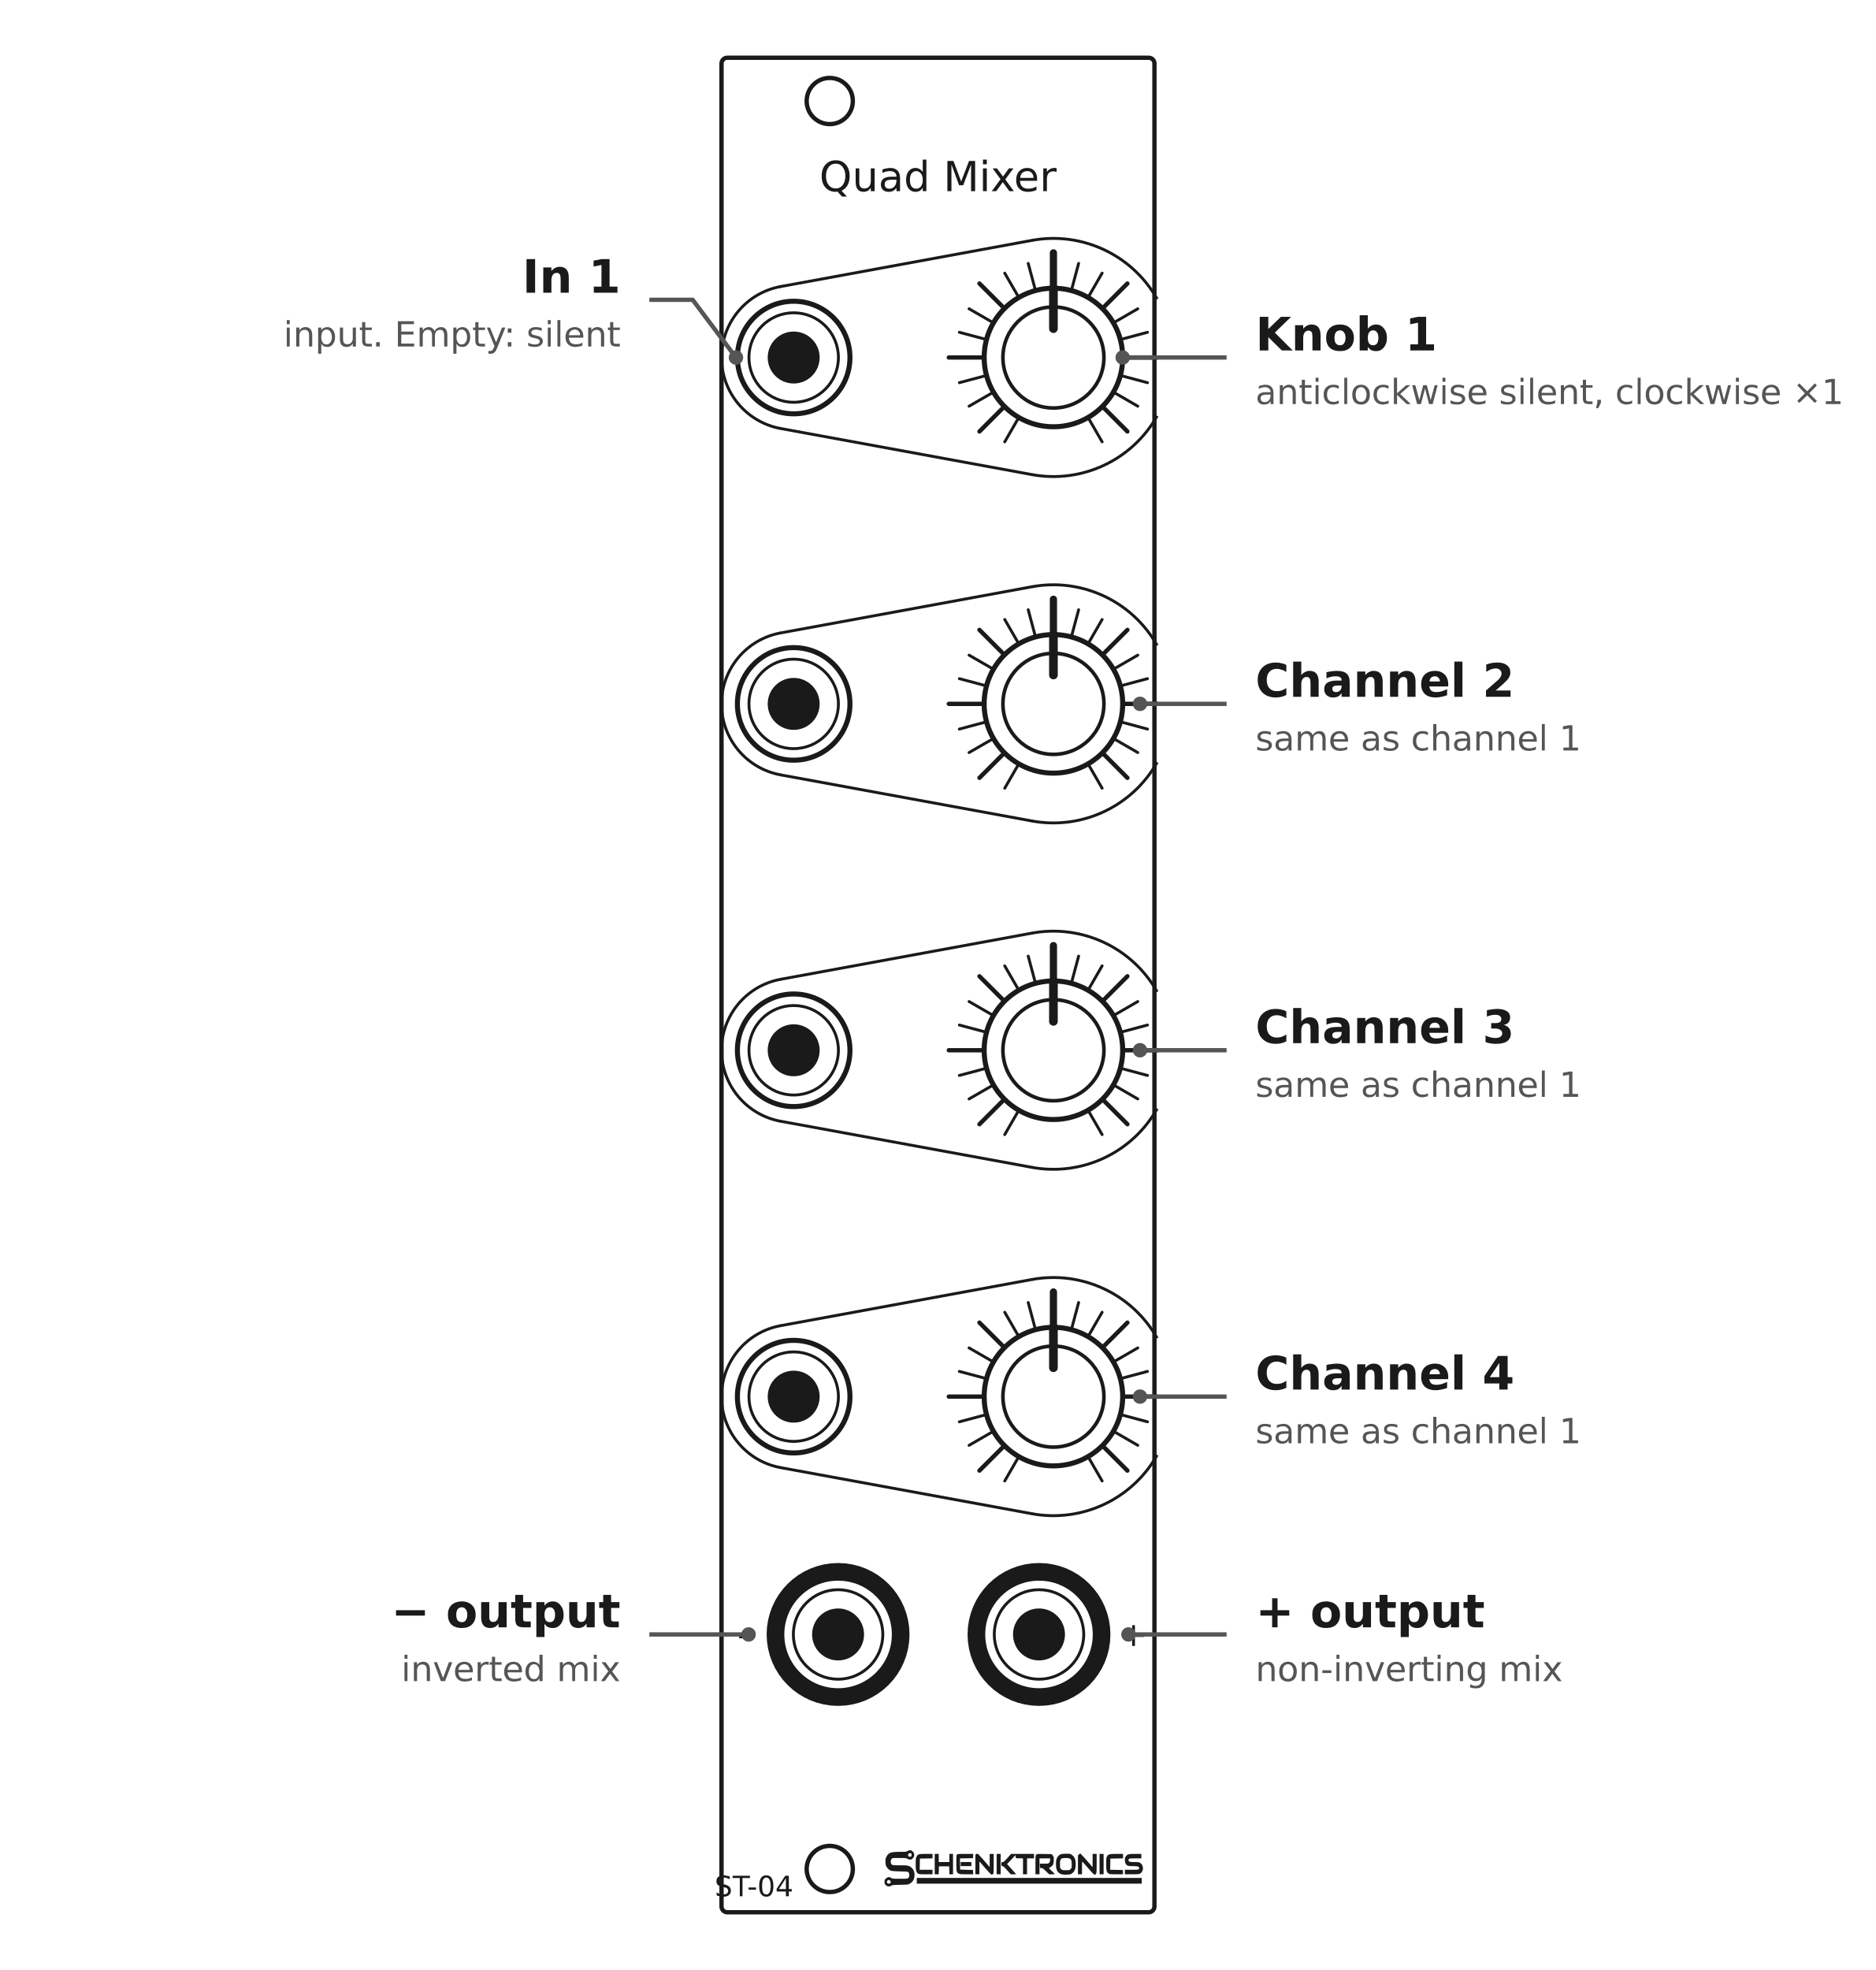
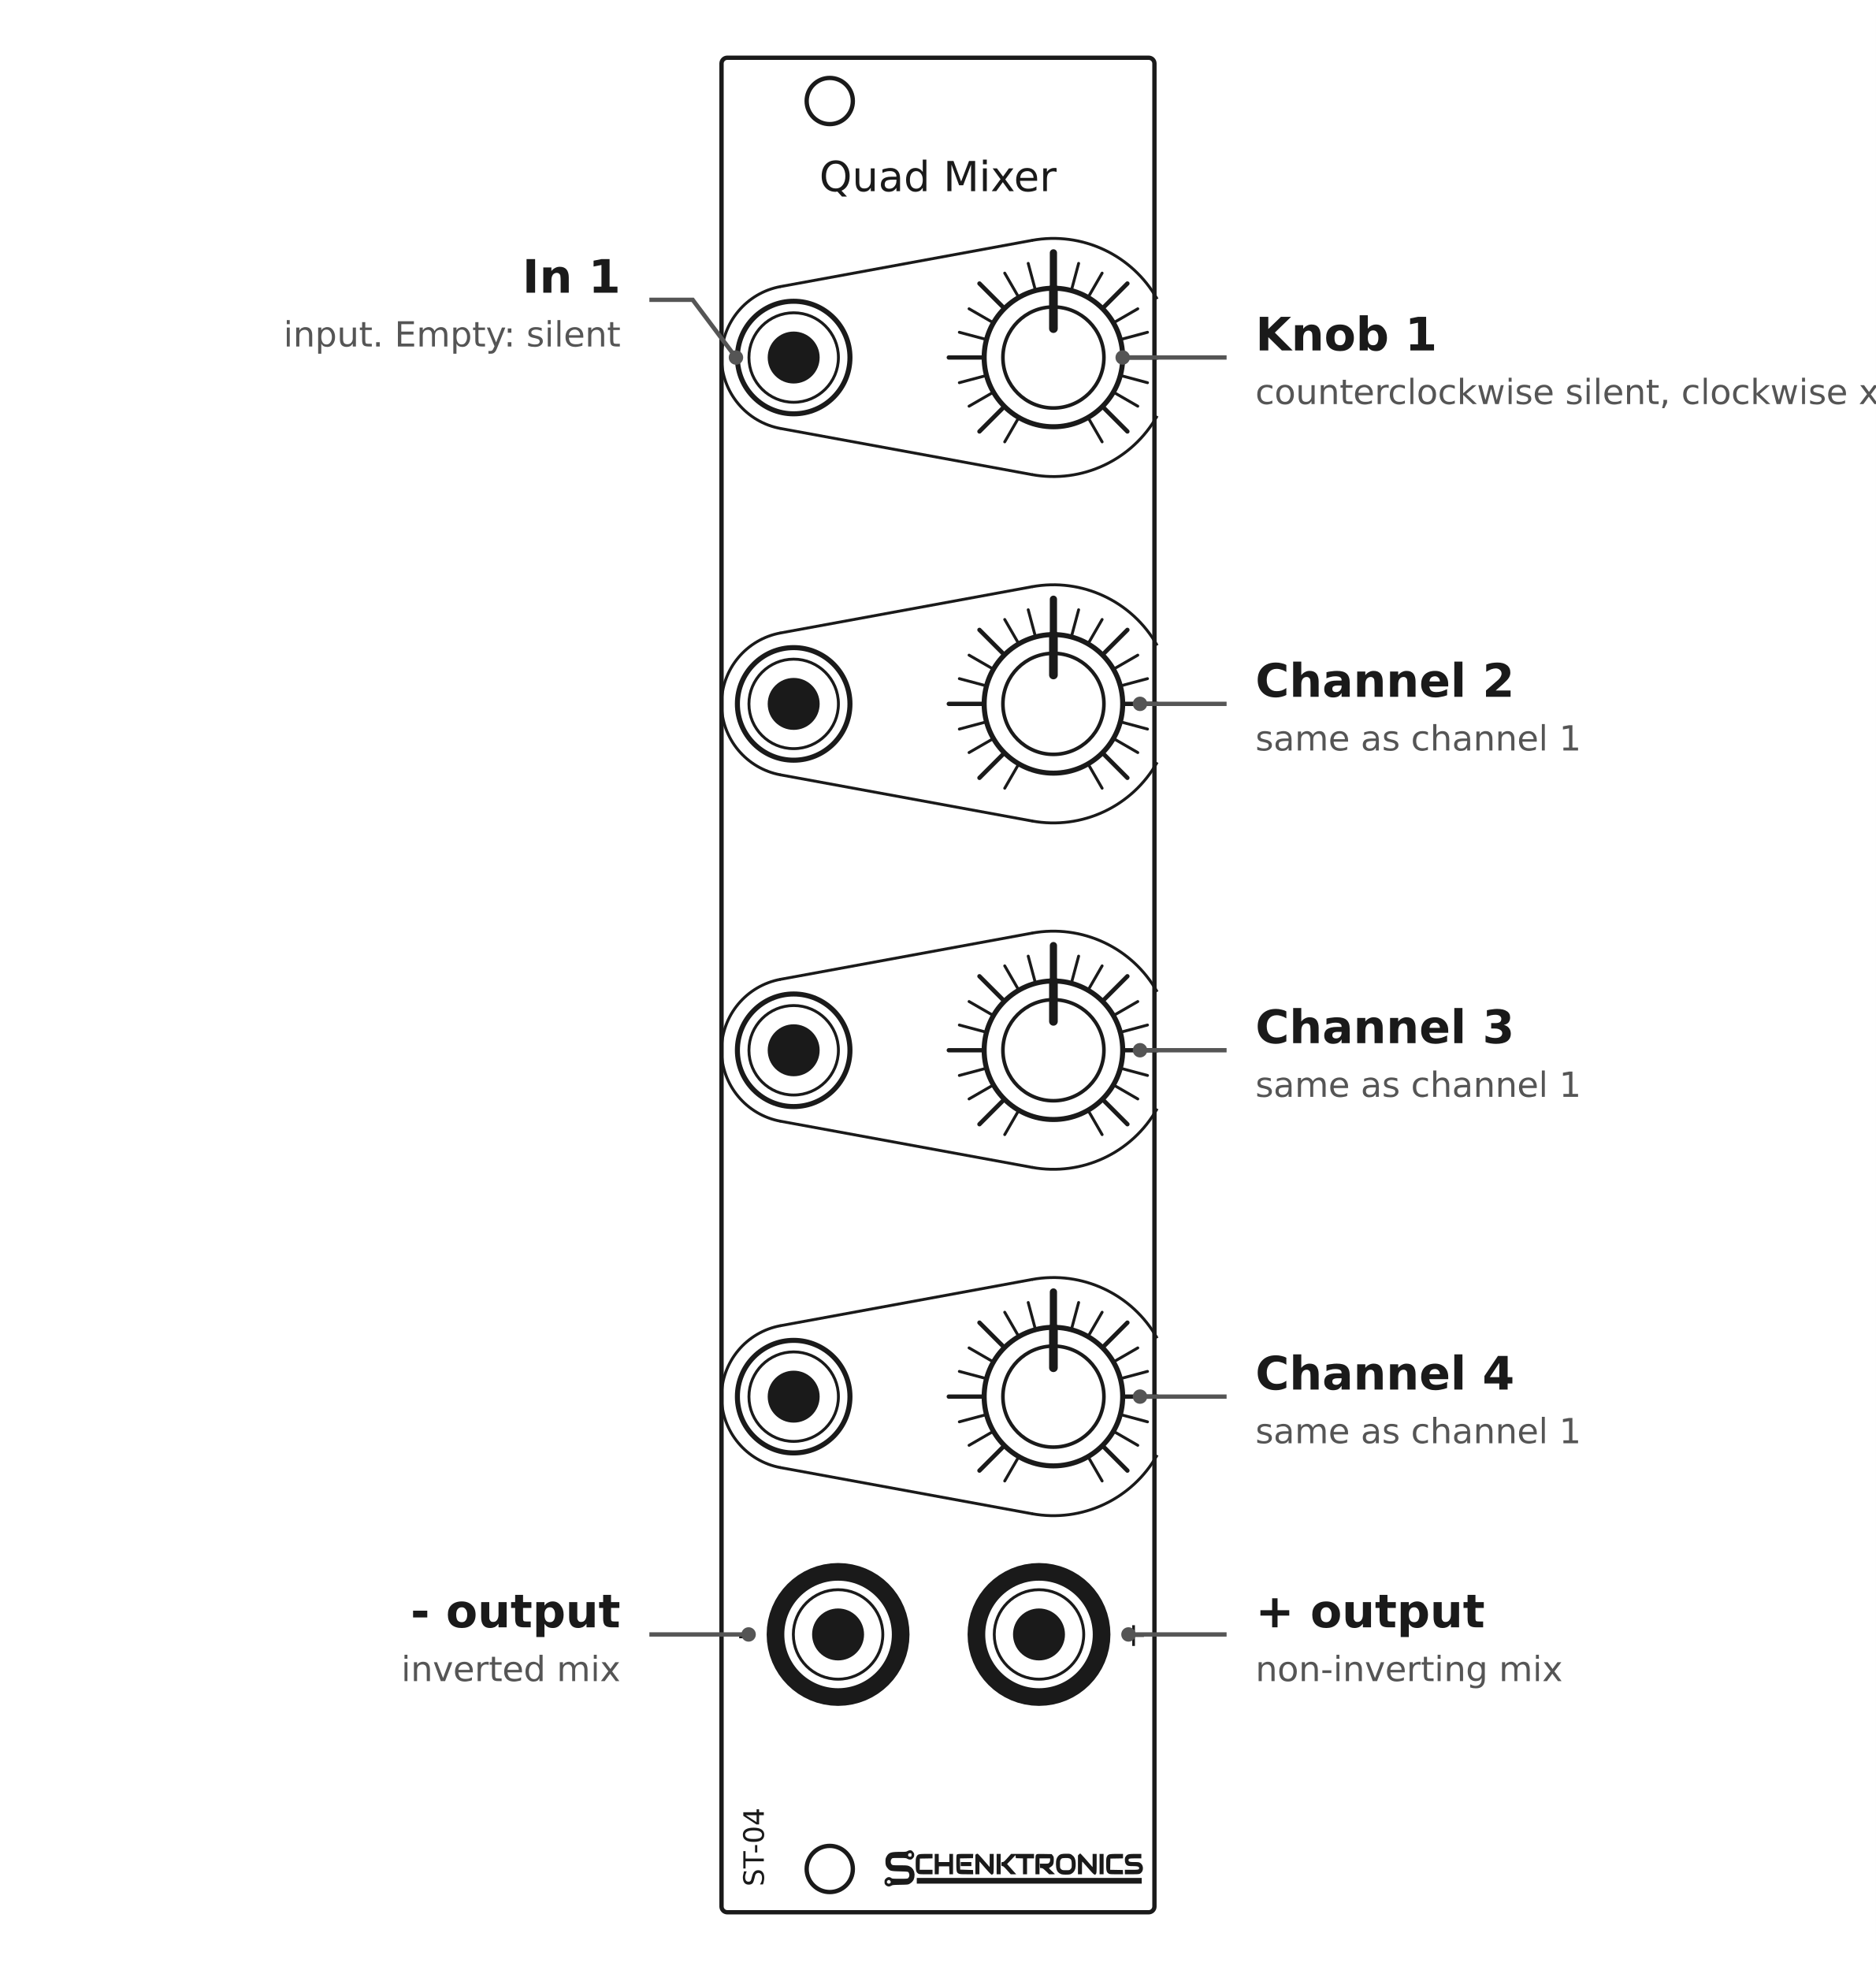
<svg xmlns="http://www.w3.org/2000/svg" viewBox="50.000 31.750 130.000 136.500" width="520" height="546">
  <rect x="50.000" y="31.750" width="130.000" height="136.500" fill="#fff" />
  <rect x="100.0" y="35.75" width="30.0" height="128.5" rx="0.4" fill="#fff" stroke="#1a1a1a" stroke-width="0.3" />
  <polygon points="117.313,161.052 116.576,161.052 116.576,160.770 117.313,160.770 117.313,161.052" fill="#1a1a1a" />
  <polygon points="119.344,161.617 119.064,161.617 119.064,160.206 119.344,160.206 119.344,161.617" fill="#1a1a1a" />
  <polygon points="126.477,161.617 126.198,161.617 126.198,160.206 126.477,160.206 126.477,161.617" fill="#1a1a1a" />
  <polygon points="129.118,162.266 113.530,162.266 113.530,161.871 129.118,161.871 129.118,162.266" fill="#1a1a1a" />
  <polygon points="115.053,160.770 115.789,160.770 115.789,160.206 116.043,160.206 116.043,161.617 115.791,161.617 115.784,161.342 115.777,161.067 115.066,161.067 115.059,161.342 115.051,161.617 114.774,161.617 114.774,160.206 115.053,160.206 115.053,160.770" fill="#1a1a1a" />
  <polygon points="117.765,160.203 117.796,160.231 117.857,160.294 117.941,160.385 118.042,160.497 118.155,160.625 118.198,160.674 118.582,161.116 118.582,160.206 118.861,160.206 118.861,160.879 118.861,161.092 118.860,161.256 118.857,161.378 118.853,161.465 118.847,161.524 118.838,161.562 118.825,161.586 118.815,161.598 118.758,161.635 118.719,161.645 118.684,161.624 118.618,161.564 118.524,161.468 118.405,161.338 118.271,161.186 117.874,160.728 117.872,161.172 117.871,161.617 117.592,161.617 117.592,160.264 117.654,160.219 117.714,160.190 117.765,160.203" fill="#1a1a1a" />
  <polygon points="117.435,160.354 117.427,160.502 116.524,160.518 116.538,161.292 117.427,161.321 117.442,161.617 116.978,161.616 116.803,161.615 116.671,161.612 116.574,161.606 116.505,161.596 116.456,161.582 116.429,161.570 116.378,161.538 116.340,161.500 116.312,161.448 116.293,161.375 116.281,161.273 116.274,161.134 116.272,160.950 116.272,160.830 116.272,160.638 116.274,160.494 116.279,160.392 116.286,160.323 116.296,160.279 116.309,160.253 116.312,160.250 116.332,160.235 116.366,160.224 116.421,160.216 116.503,160.210 116.619,160.207 116.774,160.206 116.897,160.206 117.442,160.206 117.435,160.354" fill="#1a1a1a" />
  <polygon points="121.654,160.516 121.171,160.516 121.171,161.617 120.892,161.617 120.892,160.518 120.645,160.510 120.397,160.502 120.384,160.397 120.372,160.293 120.080,160.600 119.788,160.907 120.105,161.262 120.422,161.617 120.041,161.617 119.788,161.335 119.679,161.216 119.598,161.134 119.539,161.083 119.494,161.058 119.465,161.052 119.423,161.049 119.402,161.028 119.395,160.976 119.394,160.911 119.396,160.828 119.406,160.786 119.433,160.772 119.477,160.770 119.515,160.765 119.556,160.746 119.606,160.706 119.673,160.640 119.765,160.542 119.813,160.488 120.066,160.206 121.654,160.206 121.654,160.516" fill="#1a1a1a" />
  <polygon points="114.622,160.515 114.184,160.523 113.746,160.530 113.739,160.918 113.732,161.306 114.622,161.306 114.622,161.617 114.156,161.617 113.990,161.617 113.867,161.615 113.779,161.611 113.716,161.604 113.672,161.592 113.637,161.576 113.604,161.553 113.603,161.552 113.550,161.503 113.511,161.442 113.484,161.360 113.467,161.247 113.458,161.095 113.455,160.913 113.456,160.752 113.459,160.635 113.467,160.550 113.480,160.485 113.500,160.428 113.506,160.415 113.539,160.347 113.578,160.295 113.629,160.258 113.699,160.233 113.796,160.217 113.926,160.209 114.097,160.206 114.175,160.206 114.622,160.206 114.622,160.515" fill="#1a1a1a" />
  <polygon points="127.823,160.515 127.385,160.523 126.947,160.530 126.940,160.918 126.933,161.305 127.371,161.313 127.810,161.321 127.825,161.617 127.361,161.617 127.194,161.616 127.069,161.614 126.979,161.610 126.915,161.602 126.869,161.590 126.833,161.573 126.812,161.560 126.756,161.513 126.715,161.456 126.686,161.378 126.668,161.272 126.658,161.128 126.655,160.938 126.655,160.905 126.656,160.737 126.660,160.614 126.667,160.527 126.679,160.463 126.697,160.412 126.702,160.403 126.737,160.338 126.779,160.290 126.835,160.254 126.911,160.230 127.016,160.216 127.156,160.208 127.338,160.206 127.372,160.206 127.823,160.206 127.823,160.515" fill="#1a1a1a" />
  <polygon points="124.884,160.196 124.940,160.251 125.020,160.335 125.119,160.443 125.232,160.569 125.303,160.650 125.715,161.123 125.716,160.206 125.995,160.206 125.995,160.863 125.994,161.079 125.993,161.246 125.989,161.371 125.984,161.460 125.976,161.521 125.966,161.562 125.955,161.582 125.925,161.623 125.893,161.643 125.853,161.641 125.802,161.613 125.735,161.556 125.648,161.466 125.535,161.341 125.407,161.194 125.293,161.063 125.190,160.947 125.105,160.851 125.041,160.782 125.005,160.746 124.998,160.742 124.992,160.769 124.986,160.842 124.982,160.953 124.980,161.091 124.979,161.179 124.979,161.617 124.700,161.617 124.700,160.316 124.763,160.247 124.814,160.200 124.855,160.177 124.858,160.177 124.884,160.196" fill="#1a1a1a" />
  <polygon points="122.143,160.208 122.300,160.210 122.368,160.211 122.877,160.220 122.951,160.312 122.989,160.364 123.011,160.414 123.021,160.480 123.025,160.578 123.025,160.623 123.016,160.791 122.987,160.917 122.932,161.012 122.847,161.087 122.813,161.109 122.747,161.151 122.704,161.184 122.695,161.196 122.713,161.220 122.762,161.272 122.834,161.343 122.898,161.403 122.981,161.483 123.048,161.549 123.090,161.592 123.101,161.605 123.077,161.611 123.015,161.615 122.927,161.617 122.901,161.617 122.702,161.617 122.487,161.407 122.385,161.311 122.310,161.247 122.251,161.210 122.199,161.192 122.172,161.188 122.073,161.179 122.065,161.031 122.057,160.883 122.352,160.883 122.479,160.882 122.566,160.879 122.624,160.871 122.662,160.855 122.692,160.831 122.708,160.814 122.756,160.736 122.771,160.635 122.771,160.630 122.771,160.516 122.035,160.516 122.035,161.617 121.755,161.617 121.755,160.968 121.756,160.759 121.757,160.600 121.759,160.482 121.763,160.399 121.770,160.342 121.779,160.305 121.793,160.279 121.808,160.261 121.828,160.241 121.853,160.226 121.889,160.216 121.945,160.211 122.027,160.208 122.143,160.208" fill="#1a1a1a" />
  <polygon points="129.092,160.516 128.678,160.516 128.511,160.517 128.388,160.522 128.303,160.531 128.248,160.546 128.218,160.570 128.205,160.604 128.204,160.633 128.211,160.686 128.237,160.723 128.288,160.748 128.372,160.763 128.495,160.769 128.602,160.770 128.740,160.771 128.839,160.776 128.909,160.785 128.962,160.802 129.009,160.826 129.015,160.829 129.114,160.920 129.177,161.037 129.204,161.168 129.195,161.301 129.150,161.425 129.068,161.527 129.016,161.564 128.980,161.583 128.936,161.597 128.877,161.606 128.795,161.612 128.683,161.615 128.531,161.617 128.439,161.617 127.950,161.617 127.950,161.306 128.414,161.306 128.591,161.306 128.723,161.302 128.817,161.295 128.880,161.282 128.917,161.262 128.935,161.234 128.940,161.196 128.940,161.190 128.929,161.137 128.891,161.099 128.822,161.073 128.716,161.059 128.566,161.053 128.514,161.052 128.352,161.049 128.231,161.038 128.143,161.015 128.079,160.978 128.030,160.924 127.999,160.875 127.961,160.761 127.950,160.624 127.954,160.520 127.973,160.447 128.012,160.382 128.018,160.373 128.067,160.316 128.118,160.273 128.182,160.243 128.264,160.223 128.375,160.212 128.521,160.207 128.672,160.206 129.092,160.206 129.092,160.516" fill="#1a1a1a" />
  <polygon points="124.081,160.197 124.145,160.207 124.197,160.225 124.248,160.253 124.274,160.270 124.391,160.369 124.472,160.493 124.522,160.652 124.543,160.841 124.541,161.061 124.511,161.240 124.450,161.384 124.372,161.485 124.294,161.550 124.209,161.601 124.175,161.615 124.087,161.632 123.968,161.641 123.836,161.642 123.707,161.637 123.597,161.624 123.530,161.607 123.398,161.537 123.300,161.445 123.233,161.322 123.193,161.163 123.178,160.959 123.177,160.925 123.456,160.925 123.457,161.048 123.461,161.130 123.472,161.182 123.492,161.218 123.525,161.253 123.534,161.262 123.574,161.295 123.614,161.317 123.668,161.328 123.747,161.334 123.864,161.335 123.866,161.335 123.983,161.334 124.060,161.330 124.112,161.319 124.148,161.298 124.183,161.265 124.194,161.252 124.231,161.207 124.254,161.163 124.265,161.104 124.268,161.014 124.269,160.940 124.262,160.773 124.238,160.651 124.190,160.568 124.113,160.518 124.000,160.494 123.844,160.491 123.811,160.492 123.700,160.498 123.627,160.507 123.579,160.522 123.545,160.548 123.517,160.581 123.488,160.624 123.470,160.671 123.460,160.736 123.457,160.834 123.456,160.925 123.177,160.925 123.177,160.906 123.184,160.722 123.209,160.580 123.255,160.465 123.324,160.366 123.393,160.297 123.467,160.249 123.559,160.218 123.677,160.201 123.834,160.194 123.862,160.194 123.991,160.194 124.081,160.197" fill="#1a1a1a" />
  <polygon points="113.139,159.959 113.197,159.989 113.261,160.054 113.262,160.055 113.319,160.130 113.346,160.198 113.352,160.280 113.345,160.365 113.318,160.432 113.263,160.501 113.196,160.565 113.136,160.594 113.066,160.601 112.963,160.584 112.876,160.544 112.842,160.524 112.803,160.510 112.752,160.500 112.679,160.493 112.577,160.490 112.438,160.488 112.315,160.488 112.148,160.488 112.025,160.490 111.937,160.493 111.877,160.499 111.837,160.509 111.811,160.525 111.790,160.545 111.783,160.553 111.737,160.642 111.723,160.748 111.740,160.851 111.788,160.931 111.794,160.938 111.820,160.958 111.851,160.972 111.893,160.983 111.955,160.990 112.044,160.994 112.168,160.996 112.334,160.996 112.365,160.996 112.542,160.997 112.678,160.999 112.780,161.004 112.858,161.012 112.919,161.024 112.973,161.041 113.007,161.054 113.157,161.144 113.271,161.272 113.346,161.431 113.377,161.618 113.378,161.654 113.358,161.855 113.299,162.022 113.198,162.158 113.065,162.259 113.020,162.284 112.978,162.304 112.933,162.318 112.874,162.328 112.796,162.334 112.689,162.339 112.547,162.343 112.391,162.346 112.208,162.350 112.068,162.354 111.964,162.360 111.890,162.367 111.837,162.378 111.798,162.392 111.769,162.409 111.651,162.460 111.530,162.457 111.418,162.404 111.386,162.376 111.331,162.315 111.304,162.259 111.296,162.180 111.296,162.151 111.456,162.151 111.459,162.175 111.501,162.241 111.568,162.271 111.646,162.260 111.696,162.230 111.726,162.175 111.719,162.111 111.682,162.053 111.623,162.017 111.590,162.012 111.525,162.033 111.476,162.086 111.456,162.151 111.296,162.151 111.296,162.147 111.300,162.056 111.321,161.993 111.368,161.933 111.390,161.910 111.492,161.836 111.601,161.811 111.707,161.835 111.760,161.871 111.785,161.890 111.815,161.904 111.857,161.914 111.920,161.921 112.009,161.925 112.132,161.927 112.296,161.927 112.360,161.927 112.539,161.927 112.674,161.926 112.772,161.922 112.841,161.917 112.887,161.908 112.917,161.896 112.938,161.879 112.945,161.872 113.004,161.770 113.018,161.653 112.987,161.535 112.962,161.490 112.947,161.471 112.925,161.457 112.888,161.446 112.832,161.438 112.748,161.431 112.631,161.426 112.473,161.421 112.358,161.417 112.153,161.411 111.992,161.403 111.867,161.391 111.771,161.375 111.697,161.353 111.638,161.322 111.586,161.281 111.534,161.228 111.526,161.220 111.443,161.113 111.392,161.007 111.366,160.884 111.360,160.742 111.363,160.621 111.374,160.534 111.400,160.459 111.429,160.398 111.475,160.322 112.929,160.322 112.965,160.378 113.041,160.402 113.063,160.403 113.125,160.395 113.156,160.362 113.164,160.335 113.169,160.256 113.162,160.206 113.140,160.166 113.097,160.153 113.052,160.155 112.984,160.170 112.948,160.209 112.936,160.239 112.929,160.322 111.475,160.322 111.489,160.298 111.556,160.220 111.636,160.160 111.735,160.118 111.862,160.089 112.022,160.073 112.222,160.065 112.347,160.064 112.513,160.064 112.636,160.062 112.725,160.057 112.787,160.049 112.831,160.037 112.865,160.020 112.883,160.008 112.974,159.966 113.065,159.952 113.139,159.959" fill="#1a1a1a" />
  <line x1="119.500" y1="56.520" x2="115.750" y2="56.520" stroke="#1a1a1a" stroke-width="0.3" stroke-linecap="round" />
  <line x1="119.500" y1="80.520" x2="115.750" y2="80.520" stroke="#1a1a1a" stroke-width="0.3" stroke-linecap="round" />
  <line x1="119.500" y1="104.520" x2="115.750" y2="104.520" stroke="#1a1a1a" stroke-width="0.3" stroke-linecap="round" />
  <line x1="119.500" y1="128.520" x2="115.750" y2="128.520" stroke="#1a1a1a" stroke-width="0.3" stroke-linecap="round" />
  <line x1="119.619" y1="55.614" x2="116.480" y2="54.773" stroke="#1a1a1a" stroke-width="0.2" stroke-linecap="round" />
  <line x1="119.619" y1="57.426" x2="116.480" y2="58.267" stroke="#1a1a1a" stroke-width="0.2" stroke-linecap="round" />
  <line x1="119.619" y1="79.614" x2="116.480" y2="78.773" stroke="#1a1a1a" stroke-width="0.2" stroke-linecap="round" />
  <line x1="119.619" y1="81.426" x2="116.480" y2="82.267" stroke="#1a1a1a" stroke-width="0.2" stroke-linecap="round" />
  <line x1="119.619" y1="103.614" x2="116.480" y2="102.773" stroke="#1a1a1a" stroke-width="0.2" stroke-linecap="round" />
  <line x1="119.619" y1="105.426" x2="116.480" y2="106.267" stroke="#1a1a1a" stroke-width="0.2" stroke-linecap="round" />
  <line x1="119.619" y1="127.614" x2="116.480" y2="126.773" stroke="#1a1a1a" stroke-width="0.2" stroke-linecap="round" />
  <line x1="119.619" y1="129.426" x2="116.480" y2="130.267" stroke="#1a1a1a" stroke-width="0.2" stroke-linecap="round" />
  <line x1="119.969" y1="54.770" x2="117.154" y2="53.145" stroke="#1a1a1a" stroke-width="0.2" stroke-linecap="round" />
  <line x1="119.969" y1="58.270" x2="117.154" y2="59.895" stroke="#1a1a1a" stroke-width="0.2" stroke-linecap="round" />
  <line x1="119.969" y1="78.770" x2="117.154" y2="77.145" stroke="#1a1a1a" stroke-width="0.2" stroke-linecap="round" />
  <line x1="119.969" y1="82.270" x2="117.154" y2="83.895" stroke="#1a1a1a" stroke-width="0.2" stroke-linecap="round" />
  <line x1="119.969" y1="102.770" x2="117.154" y2="101.145" stroke="#1a1a1a" stroke-width="0.2" stroke-linecap="round" />
  <line x1="119.969" y1="106.270" x2="117.154" y2="107.895" stroke="#1a1a1a" stroke-width="0.2" stroke-linecap="round" />
  <line x1="119.969" y1="126.770" x2="117.154" y2="125.145" stroke="#1a1a1a" stroke-width="0.2" stroke-linecap="round" />
  <line x1="119.969" y1="130.270" x2="117.154" y2="131.895" stroke="#1a1a1a" stroke-width="0.2" stroke-linecap="round" />
  <line x1="120.525" y1="54.045" x2="117.874" y2="51.394" stroke="#1a1a1a" stroke-width="0.3" stroke-linecap="round" />
  <line x1="120.525" y1="58.995" x2="117.874" y2="61.647" stroke="#1a1a1a" stroke-width="0.3" stroke-linecap="round" />
  <line x1="120.525" y1="78.045" x2="117.874" y2="75.394" stroke="#1a1a1a" stroke-width="0.3" stroke-linecap="round" />
  <line x1="120.525" y1="82.995" x2="117.874" y2="85.647" stroke="#1a1a1a" stroke-width="0.3" stroke-linecap="round" />
  <line x1="120.525" y1="102.045" x2="117.874" y2="99.394" stroke="#1a1a1a" stroke-width="0.3" stroke-linecap="round" />
  <line x1="120.525" y1="106.995" x2="117.874" y2="109.647" stroke="#1a1a1a" stroke-width="0.3" stroke-linecap="round" />
  <line x1="120.525" y1="126.045" x2="117.874" y2="123.394" stroke="#1a1a1a" stroke-width="0.3" stroke-linecap="round" />
  <line x1="120.525" y1="130.995" x2="117.874" y2="133.647" stroke="#1a1a1a" stroke-width="0.3" stroke-linecap="round" />
  <line x1="121.250" y1="53.489" x2="119.625" y2="50.674" stroke="#1a1a1a" stroke-width="0.2" stroke-linecap="round" />
  <line x1="121.250" y1="59.551" x2="119.625" y2="62.366" stroke="#1a1a1a" stroke-width="0.2" stroke-linecap="round" />
  <line x1="121.250" y1="77.489" x2="119.625" y2="74.674" stroke="#1a1a1a" stroke-width="0.2" stroke-linecap="round" />
  <line x1="121.250" y1="83.551" x2="119.625" y2="86.366" stroke="#1a1a1a" stroke-width="0.2" stroke-linecap="round" />
  <line x1="121.250" y1="101.489" x2="119.625" y2="98.674" stroke="#1a1a1a" stroke-width="0.2" stroke-linecap="round" />
  <line x1="121.250" y1="107.551" x2="119.625" y2="110.366" stroke="#1a1a1a" stroke-width="0.2" stroke-linecap="round" />
  <line x1="121.250" y1="125.489" x2="119.625" y2="122.674" stroke="#1a1a1a" stroke-width="0.2" stroke-linecap="round" />
  <line x1="121.250" y1="131.551" x2="119.625" y2="134.366" stroke="#1a1a1a" stroke-width="0.2" stroke-linecap="round" />
  <line x1="121.509" y1="48.406" x2="104.096" y2="51.605" stroke="#1a1a1a" stroke-width="0.2" stroke-linecap="round" />
  <line x1="121.509" y1="72.406" x2="104.096" y2="75.605" stroke="#1a1a1a" stroke-width="0.2" stroke-linecap="round" />
  <line x1="121.509" y1="96.406" x2="104.096" y2="99.605" stroke="#1a1a1a" stroke-width="0.2" stroke-linecap="round" />
  <line x1="121.509" y1="120.406" x2="104.096" y2="123.605" stroke="#1a1a1a" stroke-width="0.2" stroke-linecap="round" />
  <line x1="121.512" y1="64.635" x2="104.098" y2="61.441" stroke="#1a1a1a" stroke-width="0.2" stroke-linecap="round" />
  <line x1="121.512" y1="88.635" x2="104.098" y2="85.441" stroke="#1a1a1a" stroke-width="0.2" stroke-linecap="round" />
  <line x1="121.512" y1="112.635" x2="104.098" y2="109.441" stroke="#1a1a1a" stroke-width="0.2" stroke-linecap="round" />
  <line x1="121.512" y1="136.635" x2="104.098" y2="133.441" stroke="#1a1a1a" stroke-width="0.2" stroke-linecap="round" />
  <line x1="122.094" y1="53.139" x2="121.253" y2="50.000" stroke="#1a1a1a" stroke-width="0.2" stroke-linecap="round" />
  <line x1="122.094" y1="77.139" x2="121.253" y2="74.000" stroke="#1a1a1a" stroke-width="0.2" stroke-linecap="round" />
  <line x1="122.094" y1="101.139" x2="121.253" y2="98.000" stroke="#1a1a1a" stroke-width="0.2" stroke-linecap="round" />
  <line x1="122.094" y1="125.139" x2="121.253" y2="122.000" stroke="#1a1a1a" stroke-width="0.2" stroke-linecap="round" />
  <line x1="123.000" y1="53.020" x2="123.000" y2="49.270" stroke="#1a1a1a" stroke-width="0.5" stroke-linecap="round" />
  <line x1="123.000" y1="77.020" x2="123.000" y2="73.270" stroke="#1a1a1a" stroke-width="0.5" stroke-linecap="round" />
  <line x1="123.000" y1="101.020" x2="123.000" y2="97.270" stroke="#1a1a1a" stroke-width="0.5" stroke-linecap="round" />
  <line x1="123.000" y1="125.020" x2="123.000" y2="121.270" stroke="#1a1a1a" stroke-width="0.5" stroke-linecap="round" />
  <line x1="123.906" y1="53.139" x2="124.747" y2="50.000" stroke="#1a1a1a" stroke-width="0.2" stroke-linecap="round" />
  <line x1="123.906" y1="77.139" x2="124.747" y2="74.000" stroke="#1a1a1a" stroke-width="0.2" stroke-linecap="round" />
  <line x1="123.906" y1="101.139" x2="124.747" y2="98.000" stroke="#1a1a1a" stroke-width="0.2" stroke-linecap="round" />
  <line x1="123.906" y1="125.139" x2="124.747" y2="122.000" stroke="#1a1a1a" stroke-width="0.2" stroke-linecap="round" />
  <line x1="124.750" y1="53.489" x2="126.375" y2="50.674" stroke="#1a1a1a" stroke-width="0.2" stroke-linecap="round" />
  <line x1="124.750" y1="59.551" x2="126.375" y2="62.366" stroke="#1a1a1a" stroke-width="0.2" stroke-linecap="round" />
  <line x1="124.750" y1="77.489" x2="126.375" y2="74.674" stroke="#1a1a1a" stroke-width="0.2" stroke-linecap="round" />
  <line x1="124.750" y1="83.551" x2="126.375" y2="86.366" stroke="#1a1a1a" stroke-width="0.2" stroke-linecap="round" />
  <line x1="124.750" y1="101.489" x2="126.375" y2="98.674" stroke="#1a1a1a" stroke-width="0.2" stroke-linecap="round" />
  <line x1="124.750" y1="107.551" x2="126.375" y2="110.366" stroke="#1a1a1a" stroke-width="0.2" stroke-linecap="round" />
  <line x1="124.750" y1="125.489" x2="126.375" y2="122.674" stroke="#1a1a1a" stroke-width="0.2" stroke-linecap="round" />
  <line x1="124.750" y1="131.551" x2="126.375" y2="134.366" stroke="#1a1a1a" stroke-width="0.2" stroke-linecap="round" />
  <line x1="125.475" y1="54.045" x2="128.126" y2="51.394" stroke="#1a1a1a" stroke-width="0.3" stroke-linecap="round" />
  <line x1="125.475" y1="58.995" x2="128.126" y2="61.647" stroke="#1a1a1a" stroke-width="0.3" stroke-linecap="round" />
  <line x1="125.475" y1="78.045" x2="128.126" y2="75.394" stroke="#1a1a1a" stroke-width="0.3" stroke-linecap="round" />
  <line x1="125.475" y1="82.995" x2="128.126" y2="85.647" stroke="#1a1a1a" stroke-width="0.3" stroke-linecap="round" />
  <line x1="125.475" y1="102.045" x2="128.126" y2="99.394" stroke="#1a1a1a" stroke-width="0.3" stroke-linecap="round" />
  <line x1="125.475" y1="106.995" x2="128.126" y2="109.647" stroke="#1a1a1a" stroke-width="0.3" stroke-linecap="round" />
  <line x1="125.475" y1="126.045" x2="128.126" y2="123.394" stroke="#1a1a1a" stroke-width="0.3" stroke-linecap="round" />
  <line x1="125.475" y1="130.995" x2="128.126" y2="133.647" stroke="#1a1a1a" stroke-width="0.3" stroke-linecap="round" />
  <line x1="126.031" y1="54.770" x2="128.846" y2="53.145" stroke="#1a1a1a" stroke-width="0.2" stroke-linecap="round" />
  <line x1="126.031" y1="58.270" x2="128.846" y2="59.895" stroke="#1a1a1a" stroke-width="0.2" stroke-linecap="round" />
  <line x1="126.031" y1="78.770" x2="128.846" y2="77.145" stroke="#1a1a1a" stroke-width="0.2" stroke-linecap="round" />
  <line x1="126.031" y1="82.270" x2="128.846" y2="83.895" stroke="#1a1a1a" stroke-width="0.2" stroke-linecap="round" />
  <line x1="126.031" y1="102.770" x2="128.846" y2="101.145" stroke="#1a1a1a" stroke-width="0.2" stroke-linecap="round" />
  <line x1="126.031" y1="106.270" x2="128.846" y2="107.895" stroke="#1a1a1a" stroke-width="0.2" stroke-linecap="round" />
  <line x1="126.031" y1="126.770" x2="128.846" y2="125.145" stroke="#1a1a1a" stroke-width="0.2" stroke-linecap="round" />
  <line x1="126.031" y1="130.270" x2="128.846" y2="131.895" stroke="#1a1a1a" stroke-width="0.2" stroke-linecap="round" />
  <line x1="126.381" y1="55.614" x2="129.520" y2="54.773" stroke="#1a1a1a" stroke-width="0.2" stroke-linecap="round" />
  <line x1="126.381" y1="57.426" x2="129.520" y2="58.267" stroke="#1a1a1a" stroke-width="0.2" stroke-linecap="round" />
  <line x1="126.381" y1="79.614" x2="129.520" y2="78.773" stroke="#1a1a1a" stroke-width="0.2" stroke-linecap="round" />
  <line x1="126.381" y1="81.426" x2="129.520" y2="82.267" stroke="#1a1a1a" stroke-width="0.2" stroke-linecap="round" />
  <line x1="126.381" y1="103.614" x2="129.520" y2="102.773" stroke="#1a1a1a" stroke-width="0.2" stroke-linecap="round" />
  <line x1="126.381" y1="105.426" x2="129.520" y2="106.267" stroke="#1a1a1a" stroke-width="0.2" stroke-linecap="round" />
  <line x1="126.381" y1="127.614" x2="129.520" y2="126.773" stroke="#1a1a1a" stroke-width="0.2" stroke-linecap="round" />
  <line x1="126.381" y1="129.426" x2="129.520" y2="130.267" stroke="#1a1a1a" stroke-width="0.2" stroke-linecap="round" />
  <line x1="126.500" y1="56.520" x2="130.190" y2="56.520" stroke="#1a1a1a" stroke-width="0.3" stroke-linecap="round" />
  <line x1="126.500" y1="80.520" x2="130.190" y2="80.520" stroke="#1a1a1a" stroke-width="0.3" stroke-linecap="round" />
  <line x1="126.500" y1="104.520" x2="130.190" y2="104.520" stroke="#1a1a1a" stroke-width="0.3" stroke-linecap="round" />
  <line x1="126.500" y1="128.520" x2="130.190" y2="128.520" stroke="#1a1a1a" stroke-width="0.3" stroke-linecap="round" />
  <path d="M104.098 61.441 A5.000 5.000 0 0 1 104.096 51.605" fill="none" stroke="#1a1a1a" stroke-width="0.2" />
  <path d="M104.098 85.441 A5.000 5.000 0 0 1 104.096 75.605" fill="none" stroke="#1a1a1a" stroke-width="0.2" />
  <path d="M104.098 109.441 A5.000 5.000 0 0 1 104.096 99.605" fill="none" stroke="#1a1a1a" stroke-width="0.2" />
  <path d="M104.098 133.441 A5.000 5.000 0 0 1 104.096 123.605" fill="none" stroke="#1a1a1a" stroke-width="0.2" />
  <path d="M121.509 48.406 A8.250 8.250 0 0 1 130.190 52.474" fill="none" stroke="#1a1a1a" stroke-width="0.2" />
  <path d="M121.509 72.406 A8.250 8.250 0 0 1 130.190 76.475" fill="none" stroke="#1a1a1a" stroke-width="0.2" />
  <path d="M121.509 96.406 A8.250 8.250 0 0 1 130.190 100.475" fill="none" stroke="#1a1a1a" stroke-width="0.2" />
  <path d="M121.509 120.406 A8.250 8.250 0 0 1 130.190 124.475" fill="none" stroke="#1a1a1a" stroke-width="0.2" />
  <path d="M130.190 60.566 A8.250 8.250 0 0 1 121.512 64.635" fill="none" stroke="#1a1a1a" stroke-width="0.2" />
  <path d="M130.190 84.566 A8.250 8.250 0 0 1 121.512 88.635" fill="none" stroke="#1a1a1a" stroke-width="0.2" />
  <path d="M130.190 108.566 A8.250 8.250 0 0 1 121.512 112.635" fill="none" stroke="#1a1a1a" stroke-width="0.2" />
  <path d="M130.190 132.565 A8.250 8.250 0 0 1 121.512 136.635" fill="none" stroke="#1a1a1a" stroke-width="0.2" />
  <circle cx="108.077" cy="145.0" r="2.45" fill="none" stroke="#1a1a1a" stroke-width="5.0" />
  <circle cx="122.0" cy="145.0" r="2.45" fill="none" stroke="#1a1a1a" stroke-width="5.0" />
  <text x="101.527" y="145.000" font-family="DejaVu Sans, Helvetica, Arial, sans-serif" font-size="2.300" fill="#1a1a1a" text-anchor="middle" dominant-baseline="central">-</text>
  <text x="128.55" y="145.000" font-family="DejaVu Sans, Helvetica, Arial, sans-serif" font-size="2.300" fill="#1a1a1a" text-anchor="middle" dominant-baseline="central">+</text>
-   <text x="102.25" y="162.460" font-family="DejaVu Sans, Helvetica, Arial, sans-serif" font-size="1.955" fill="#1a1a1a" text-anchor="middle" dominant-baseline="central">ST-04</text>
+   <text x="102.25" y="162.460" font-family="DejaVu Sans, Helvetica, Arial, sans-serif" font-size="1.955" transform="rotate(-90.0 102.25 162.4597)" fill="#1a1a1a" text-anchor="start" dominant-baseline="central">ST-04</text>
  <text x="115.0" y="44.000" font-family="DejaVu Sans, Helvetica, Arial, sans-serif" font-size="2.875" fill="#1a1a1a" text-anchor="middle" dominant-baseline="central">Quad Mixer</text>
  <circle cx="105.0" cy="104.523" r="3.9" fill="#fff" stroke="#1a1a1a" stroke-width="0.35" />
  <circle cx="105.0" cy="104.523" r="3.1" fill="none" stroke="#1a1a1a" stroke-width="0.2" />
  <circle cx="105.0" cy="104.523" r="1.8" fill="#1a1a1a" />
  <circle cx="108.077" cy="145.0" r="3.9" fill="#fff" stroke="#1a1a1a" stroke-width="0.35" />
  <circle cx="108.077" cy="145.0" r="3.1" fill="none" stroke="#1a1a1a" stroke-width="0.2" />
  <circle cx="108.077" cy="145.0" r="1.8" fill="#1a1a1a" />
  <circle cx="123.0" cy="80.52" r="4.8" fill="#fff" stroke="#1a1a1a" stroke-width="0.35" />
  <circle cx="123.0" cy="80.52" r="3.5" fill="#fff" stroke="#1a1a1a" stroke-width="0.25" />
  <line x1="123.0" y1="75.72" x2="123.0" y2="78.52" stroke="#1a1a1a" stroke-width="0.6" stroke-linecap="round" />
  <circle cx="105.0" cy="80.523" r="3.9" fill="#fff" stroke="#1a1a1a" stroke-width="0.35" />
  <circle cx="105.0" cy="80.523" r="3.1" fill="none" stroke="#1a1a1a" stroke-width="0.2" />
  <circle cx="105.0" cy="80.523" r="1.8" fill="#1a1a1a" />
  <circle cx="107.5" cy="161.25" r="1.6" fill="#fff" stroke="#1a1a1a" stroke-width="0.3" />
  <circle cx="107.5" cy="38.75" r="1.6" fill="#fff" stroke="#1a1a1a" stroke-width="0.3" />
  <circle cx="122.0" cy="145.0" r="3.9" fill="#fff" stroke="#1a1a1a" stroke-width="0.35" />
  <circle cx="122.0" cy="145.0" r="3.1" fill="none" stroke="#1a1a1a" stroke-width="0.2" />
  <circle cx="122.0" cy="145.0" r="1.8" fill="#1a1a1a" />
  <circle cx="123.0" cy="56.52" r="4.8" fill="#fff" stroke="#1a1a1a" stroke-width="0.35" />
  <circle cx="123.0" cy="56.52" r="3.5" fill="#fff" stroke="#1a1a1a" stroke-width="0.25" />
  <line x1="123.0" y1="51.72" x2="123.0" y2="54.52" stroke="#1a1a1a" stroke-width="0.6" stroke-linecap="round" />
  <circle cx="105.0" cy="56.523" r="3.9" fill="#fff" stroke="#1a1a1a" stroke-width="0.35" />
  <circle cx="105.0" cy="56.523" r="3.1" fill="none" stroke="#1a1a1a" stroke-width="0.2" />
  <circle cx="105.0" cy="56.523" r="1.8" fill="#1a1a1a" />
  <circle cx="105.0" cy="128.523" r="3.9" fill="#fff" stroke="#1a1a1a" stroke-width="0.35" />
  <circle cx="105.0" cy="128.523" r="3.1" fill="none" stroke="#1a1a1a" stroke-width="0.2" />
  <circle cx="105.0" cy="128.523" r="1.8" fill="#1a1a1a" />
  <circle cx="123.0" cy="128.52" r="4.8" fill="#fff" stroke="#1a1a1a" stroke-width="0.35" />
  <circle cx="123.0" cy="128.52" r="3.5" fill="#fff" stroke="#1a1a1a" stroke-width="0.25" />
  <line x1="123.0" y1="123.72" x2="123.0" y2="126.52" stroke="#1a1a1a" stroke-width="0.6" stroke-linecap="round" />
  <circle cx="123.0" cy="104.52" r="4.8" fill="#fff" stroke="#1a1a1a" stroke-width="0.35" />
  <circle cx="123.0" cy="104.52" r="3.5" fill="#fff" stroke="#1a1a1a" stroke-width="0.25" />
  <line x1="123.0" y1="99.72" x2="123.0" y2="102.52" stroke="#1a1a1a" stroke-width="0.6" stroke-linecap="round" />
  <polyline points="101.0,56.523 98.0,52.523 95.0,52.523" fill="none" stroke="#555" stroke-width="0.3" />
  <circle cx="101.0" cy="56.523" r="0.5" fill="#555" />
  <text x="93.0" y="50.923" font-family="DejaVu Sans, Helvetica, Arial, sans-serif" font-size="3.2" font-weight="bold" fill="#1a1a1a" text-anchor="end" dominant-baseline="central">In 1</text>
  <text x="93.0" y="54.923" font-family="DejaVu Sans, Helvetica, Arial, sans-serif" font-size="2.4" fill="#555" text-anchor="end" dominant-baseline="central">input. Empty: silent</text>
  <polyline points="127.8,56.52 132.0,56.52 135.0,56.52" fill="none" stroke="#555" stroke-width="0.3" />
  <circle cx="127.8" cy="56.52" r="0.5" fill="#555" />
  <text x="137.0" y="54.92" font-family="DejaVu Sans, Helvetica, Arial, sans-serif" font-size="3.2" font-weight="bold" fill="#1a1a1a" dominant-baseline="central">Knob 1</text>
-   <text x="137.0" y="58.92" font-family="DejaVu Sans, Helvetica, Arial, sans-serif" font-size="2.4" fill="#555" dominant-baseline="central">anticlockwise silent, clockwise ×1</text>
+   <text x="137.0" y="58.92" font-family="DejaVu Sans, Helvetica, Arial, sans-serif" font-size="2.4" fill="#555" dominant-baseline="central">counterclockwise silent, clockwise x1</text>
  <polyline points="129.0,80.52 132.0,80.52 135.0,80.52" fill="none" stroke="#555" stroke-width="0.3" />
  <circle cx="129.0" cy="80.52" r="0.5" fill="#555" />
  <text x="137.0" y="78.92" font-family="DejaVu Sans, Helvetica, Arial, sans-serif" font-size="3.2" font-weight="bold" fill="#1a1a1a" dominant-baseline="central">Channel 2</text>
  <text x="137.0" y="82.92" font-family="DejaVu Sans, Helvetica, Arial, sans-serif" font-size="2.4" fill="#555" dominant-baseline="central">same as channel 1</text>
  <polyline points="129.0,104.52 132.0,104.52 135.0,104.52" fill="none" stroke="#555" stroke-width="0.3" />
  <circle cx="129.0" cy="104.52" r="0.5" fill="#555" />
  <text x="137.0" y="102.92" font-family="DejaVu Sans, Helvetica, Arial, sans-serif" font-size="3.2" font-weight="bold" fill="#1a1a1a" dominant-baseline="central">Channel 3</text>
  <text x="137.0" y="106.92" font-family="DejaVu Sans, Helvetica, Arial, sans-serif" font-size="2.4" fill="#555" dominant-baseline="central">same as channel 1</text>
  <polyline points="129.0,128.52 132.0,128.52 135.0,128.52" fill="none" stroke="#555" stroke-width="0.3" />
  <circle cx="129.0" cy="128.52" r="0.5" fill="#555" />
  <text x="137.0" y="126.92" font-family="DejaVu Sans, Helvetica, Arial, sans-serif" font-size="3.2" font-weight="bold" fill="#1a1a1a" dominant-baseline="central">Channel 4</text>
  <text x="137.0" y="130.92" font-family="DejaVu Sans, Helvetica, Arial, sans-serif" font-size="2.4" fill="#555" dominant-baseline="central">same as channel 1</text>
  <polyline points="128.2,145.0 132.0,145.0 135.0,145.0" fill="none" stroke="#555" stroke-width="0.3" />
  <circle cx="128.2" cy="145.0" r="0.5" fill="#555" />
  <text x="137.0" y="143.4" font-family="DejaVu Sans, Helvetica, Arial, sans-serif" font-size="3.2" font-weight="bold" fill="#1a1a1a" dominant-baseline="central">+ output</text>
  <text x="137.0" y="147.4" font-family="DejaVu Sans, Helvetica, Arial, sans-serif" font-size="2.4" fill="#555" dominant-baseline="central">non-inverting mix</text>
  <polyline points="101.877,145.0 98.0,145.0 95.0,145.0" fill="none" stroke="#555" stroke-width="0.3" />
  <circle cx="101.877" cy="145.0" r="0.5" fill="#555" />
-   <text x="93.0" y="143.4" font-family="DejaVu Sans, Helvetica, Arial, sans-serif" font-size="3.2" font-weight="bold" fill="#1a1a1a" text-anchor="end" dominant-baseline="central">− output</text>
+   <text x="93.0" y="143.4" font-family="DejaVu Sans, Helvetica, Arial, sans-serif" font-size="3.2" font-weight="bold" fill="#1a1a1a" text-anchor="end" dominant-baseline="central">- output</text>
  <text x="93.0" y="147.4" font-family="DejaVu Sans, Helvetica, Arial, sans-serif" font-size="2.4" fill="#555" text-anchor="end" dominant-baseline="central">inverted mix</text>
</svg>
